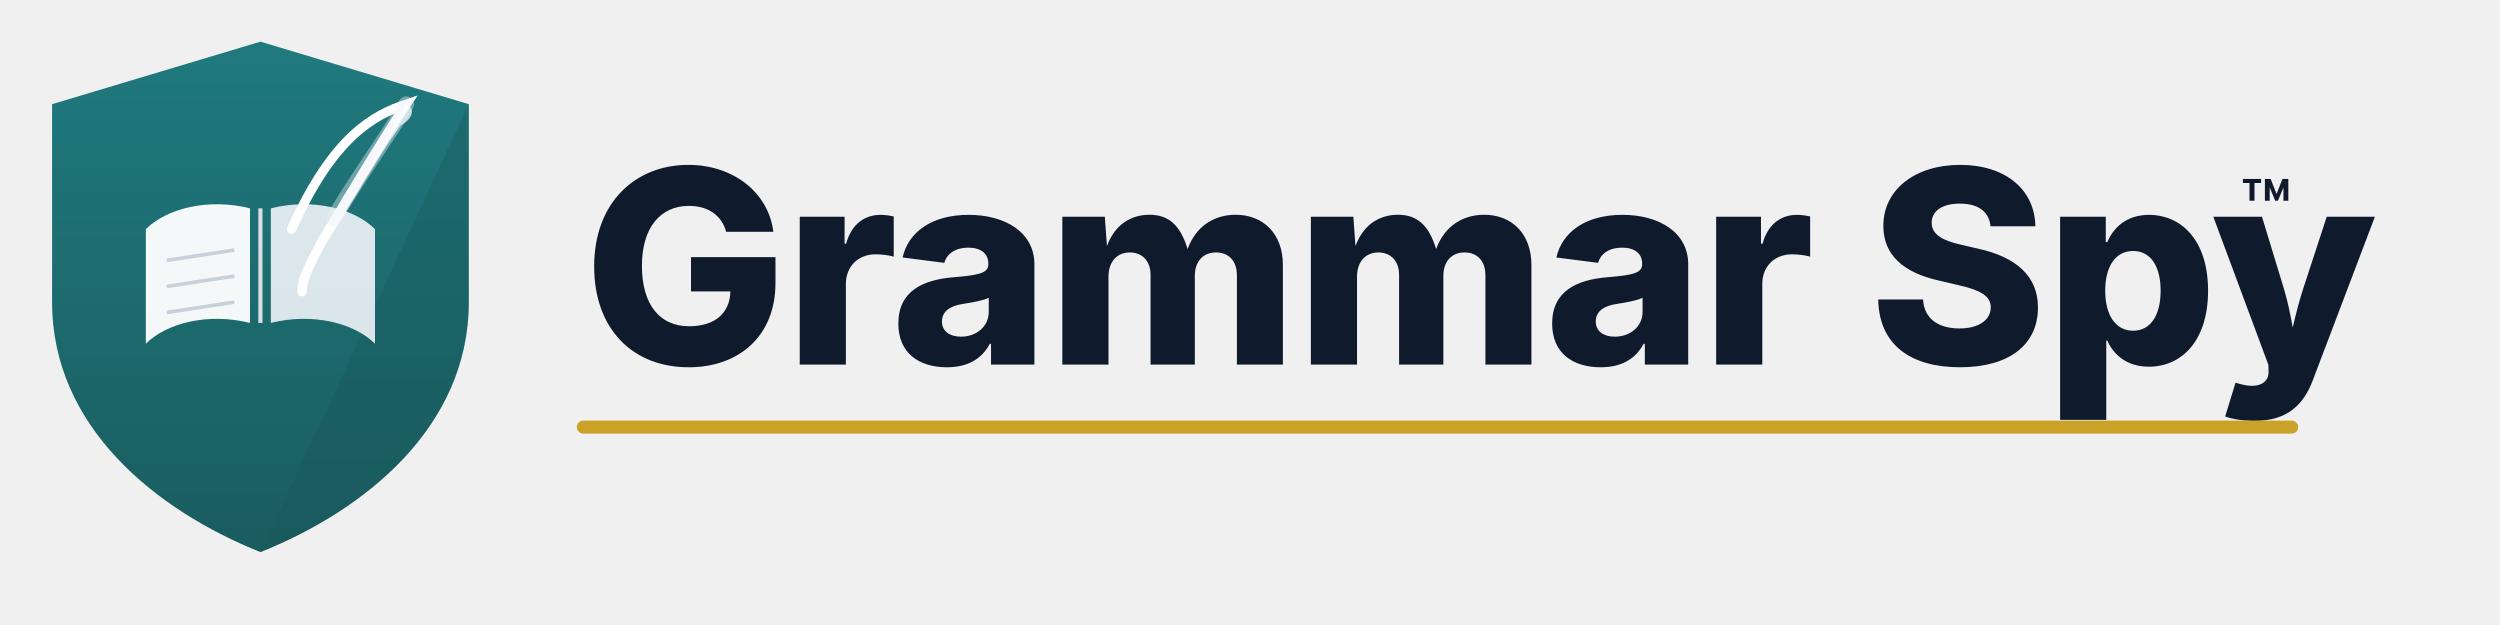
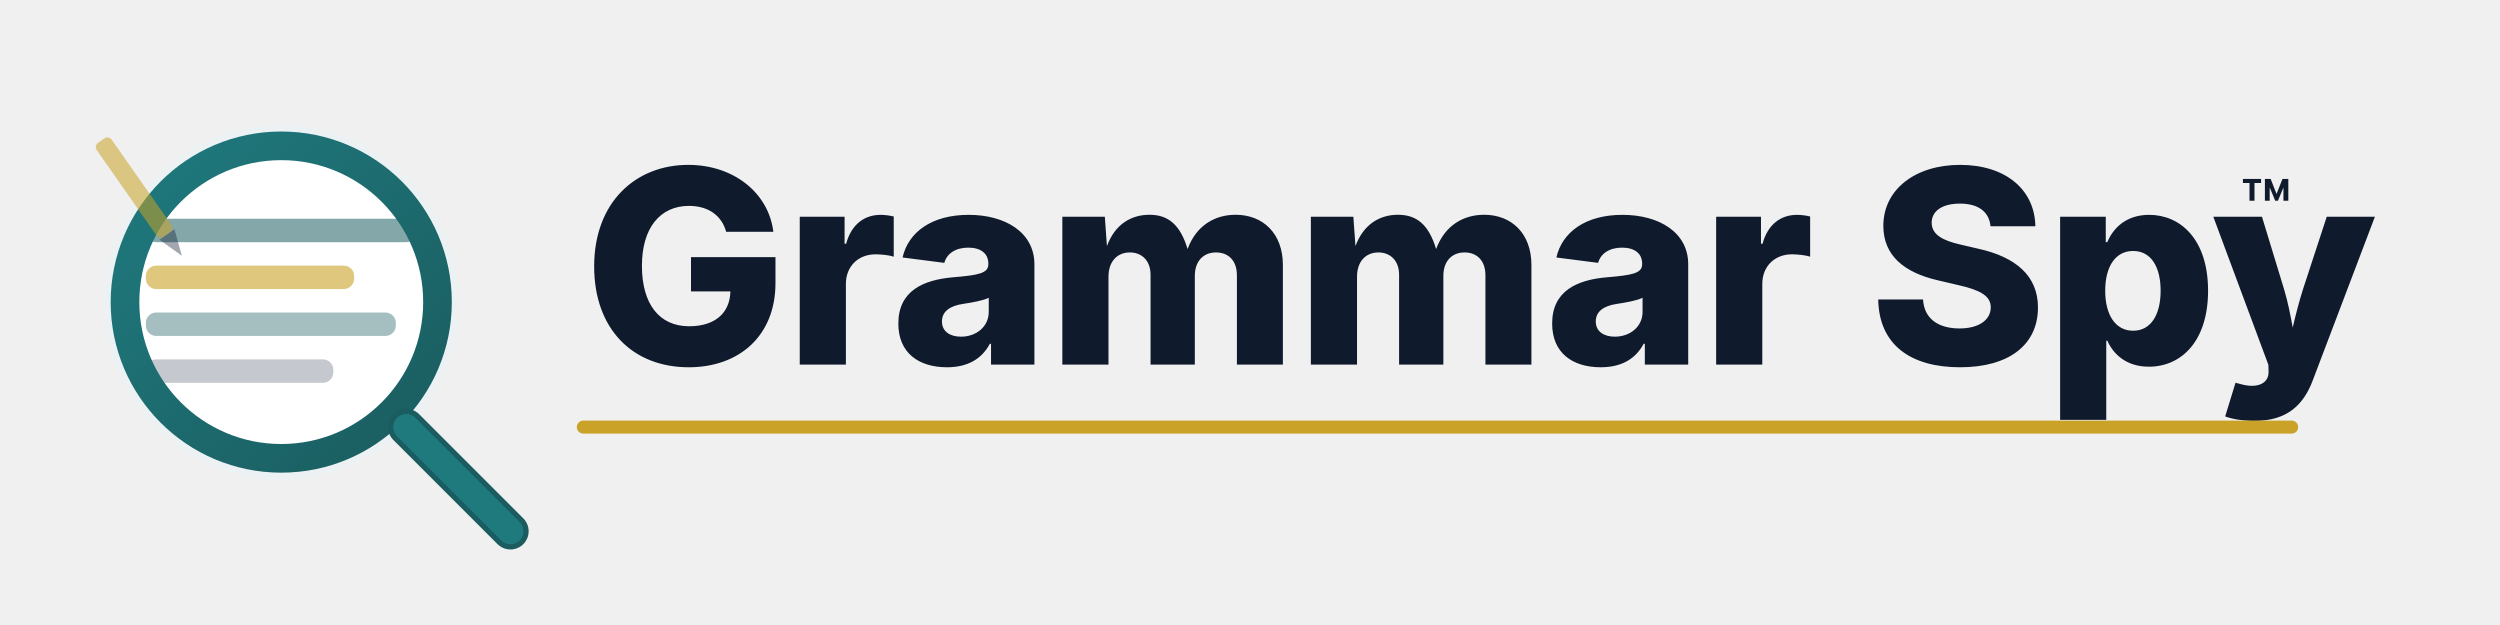
<svg xmlns="http://www.w3.org/2000/svg" width="480" height="120" viewBox="0 0 480 120" role="img" aria-labelledby="title desc">
  <defs>
-     <linearGradient id="shieldGrad" x1="0" y1="0" x2="0" y2="1">
+     <linearGradient id="mgGrad" x1="0" y1="0" x2="1" y2="1">
      <stop offset="0%" stop-color="#1f7a7e" />
      <stop offset="100%" stop-color="#1a5c5f" />
    </linearGradient>
+     <clipPath id="lensClip">
+       <circle cx="48" cy="48" r="30" />
+     </clipPath>
  </defs>
-   <path d="M50 8 L90 20 V58 C90 82 70 98 50 106 C30 98 10 82 10 58 V20 Z" fill="url(#shieldGrad)" />
-   <path d="M50 106 L90 20 V58 C90 82 70 98 50 106Z" fill="#18575a" opacity="0.35" />
-   <g transform="translate(50,54)">
-     <path d="M-2 -14 C-10 -16 -18 -14 -22 -10 L-22 12 C-18 8 -10 6 -2 8 Z" fill="#ffffff" opacity="0.95" />
-     <path d="M2 -14 C10 -16 18 -14 22 -10 L22 12 C18 8 10 6 2 8 Z" fill="#f0f4f8" opacity="0.9" />
-     <line x1="0" y1="-14" x2="0" y2="8" stroke="#d9dee6" stroke-width="0.8" />
-     <line x1="-18" y1="-4" x2="-5" y2="-6" stroke="#c8d0da" stroke-width="0.7" />
-     <line x1="-18" y1="1" x2="-5" y2="-1" stroke="#c8d0da" stroke-width="0.7" />
-     <line x1="-18" y1="6" x2="-5" y2="4" stroke="#c8d0da" stroke-width="0.7" />
-   </g>
-   <g transform="translate(50,54)">
-     <path d="M6 -10 C14 -28 22 -32 28 -34 C24 -28 18 -18 12 -8 C10 -4 8 -1 8 2" fill="none" stroke="#ffffff" stroke-width="1.8" stroke-linecap="round" />
-     <path d="M28 -34 C26 -30 20 -22 14 -12" fill="none" stroke="#e8edf4" stroke-width="3" stroke-linecap="round" opacity="0.4" />
-     <path d="M28 -34 C30 -33 29 -31 27 -30 C24 -26 18 -16 12 -6" fill="#ffffff" opacity="0.7" />
+   <g transform="translate(6,10)">
+     <circle cx="48" cy="48" r="34" fill="#e8f4f5" opacity=".5" />
+     <circle cx="48" cy="48" r="30" fill="#ffffff" />
+     <g clip-path="url(#lensClip)">
+       <rect x="22" y="32" width="52" height="4.5" rx="2" fill="#1f5f63" opacity=".55" />
+       <rect x="22" y="41" width="40" height="4.5" rx="2" fill="#c9a227" opacity=".6" />
+       <rect x="22" y="50" width="48" height="4.5" rx="2" fill="#1f5f63" opacity=".4" />
+       <rect x="22" y="59" width="36" height="4.5" rx="2" fill="#16223a" opacity=".25" />
+     </g>
+     <circle cx="48" cy="48" r="30" fill="none" stroke="url(#mgGrad)" stroke-width="5.5" />
+     <path d="M32 30 Q38 24 46 28" fill="none" stroke="#ffffff" stroke-width="2.5" stroke-linecap="round" opacity=".6" />
+     <line x1="72" y1="72" x2="92" y2="92" stroke="#1a5c5f" stroke-width="7" stroke-linecap="round" />
+     <line x1="72" y1="72" x2="92" y2="92" stroke="#1f7a7e" stroke-width="5" stroke-linecap="round" />
+     <g transform="translate(12,18) rotate(-35)">
+       <rect x="0" y="0" width="3.5" height="22" rx="1" fill="#c9a227" opacity=".55" />
+       <polygon points="0,22 3.5,22 1.75,27" fill="#16223a" opacity=".4" />
+     </g>
  </g>
  <text x="112" y="70" font-family="Inter,'Segoe UI',Arial,sans-serif" font-weight="800" font-size="52" letter-spacing="-0.5" fill="#0f1b2d">Grammar Spy</text>
  <text x="430" y="46" font-family="Inter,'Segoe UI',Arial,sans-serif" font-weight="600" font-size="16" fill="#0f1b2d">™</text>
  <line x1="112" y1="82" x2="440" y2="82" stroke="#c9a227" stroke-width="2.5" stroke-linecap="round" />
</svg>
